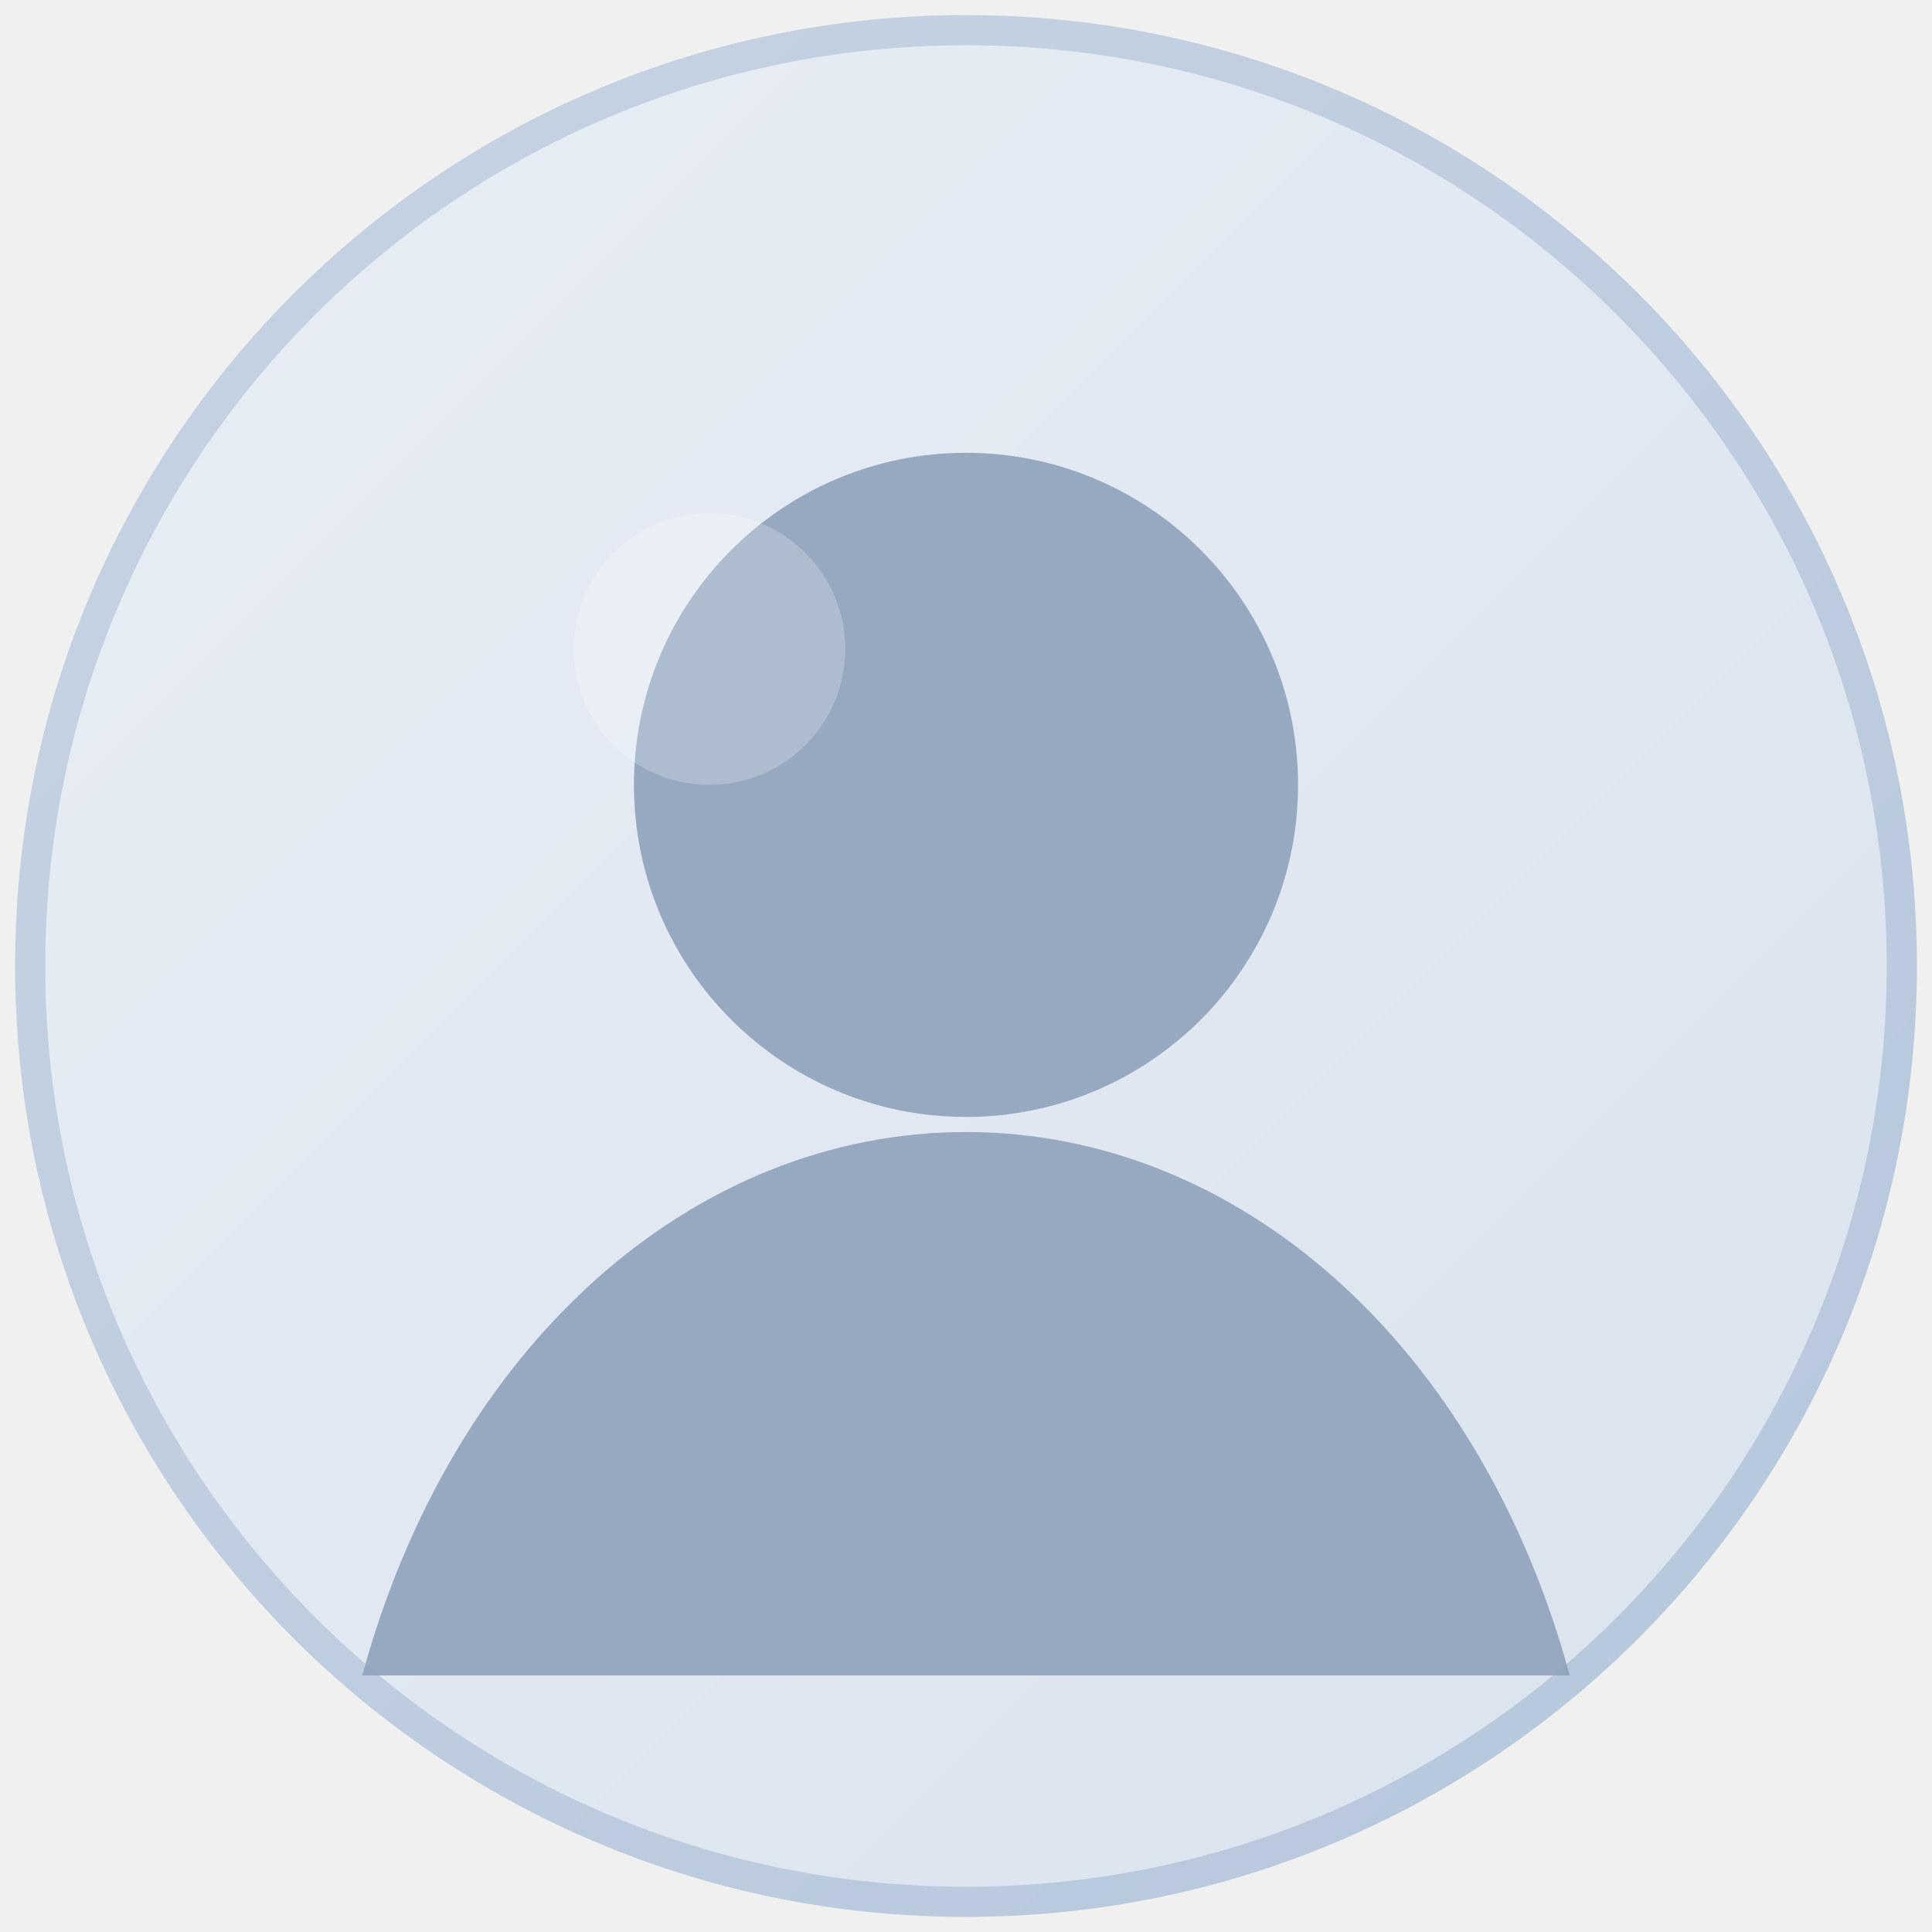
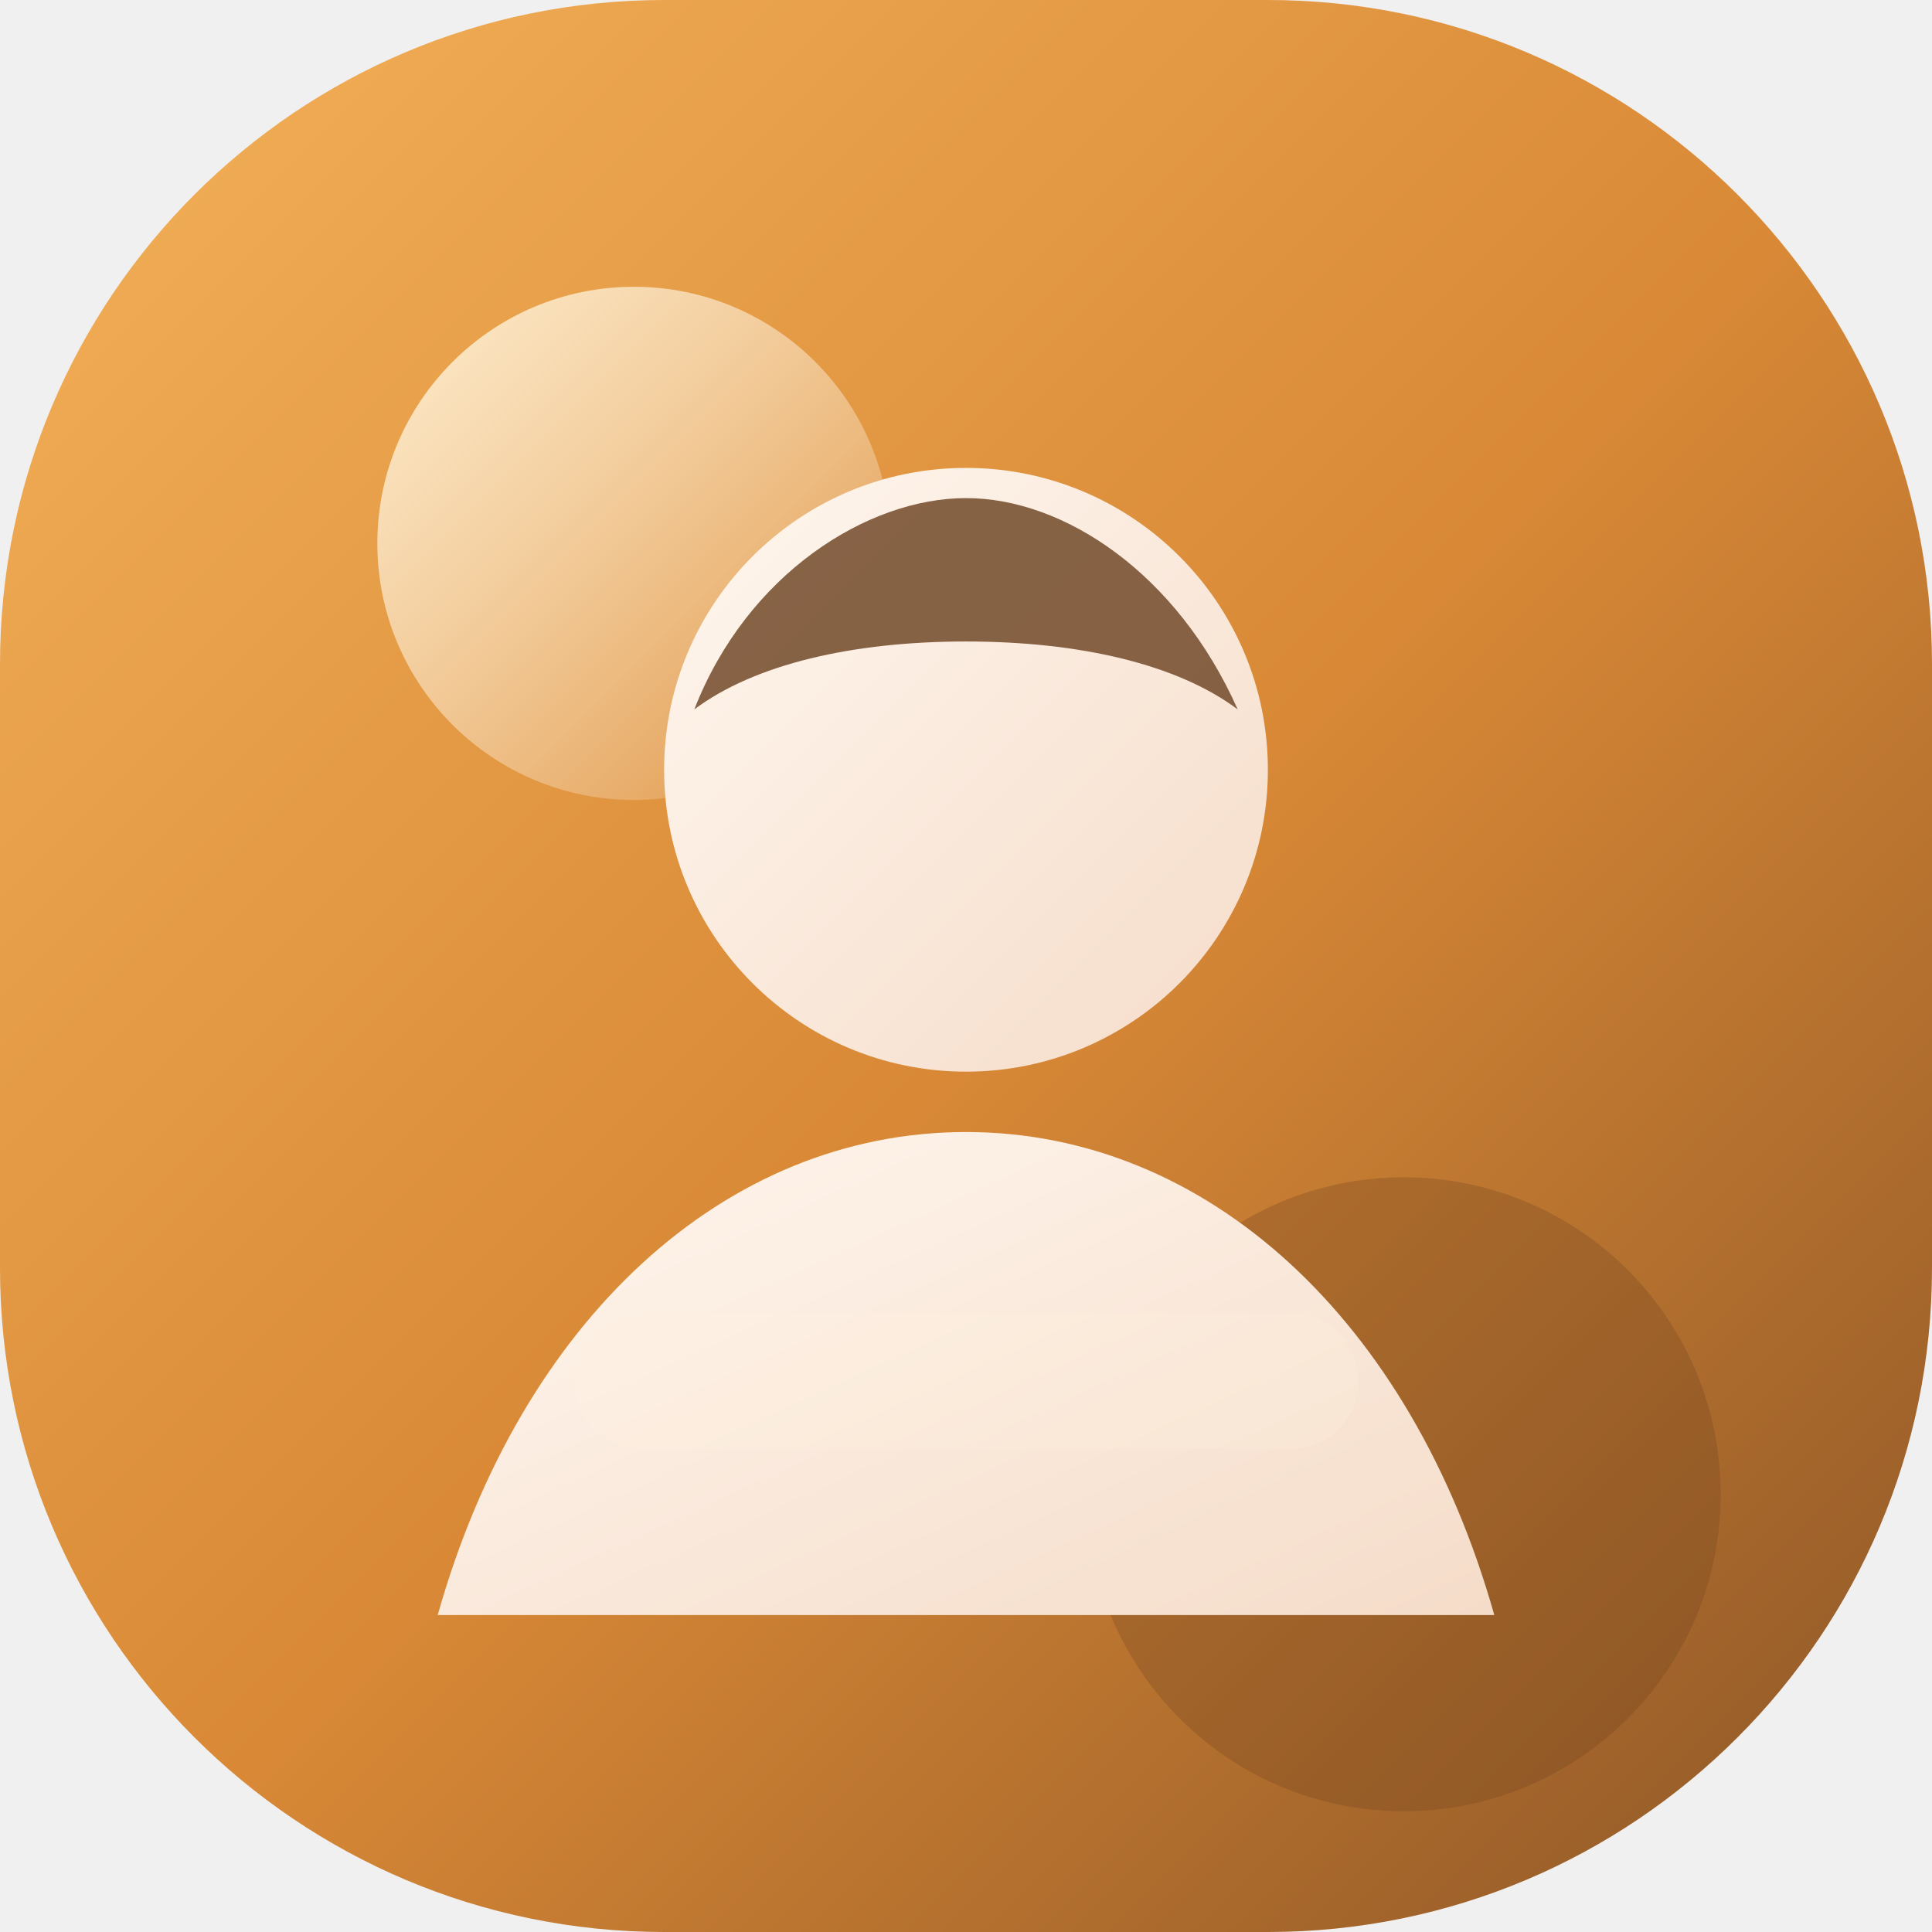
<svg xmlns="http://www.w3.org/2000/svg" width="256" height="256" viewBox="0 0 256 256" role="img" aria-label="Avatar">
  <defs>
    <linearGradient id="bg" x1="0" y1="0" x2="1" y2="1">
-       <stop offset="0" stop-color="#e9eef5" />
-       <stop offset="1" stop-color="#d9e2ee" />
+       <stop offset="0" stop-color="#f4b25a" />
+       <stop offset="0.52" stop-color="#d98936" />
+       <stop offset="1" stop-color="#8a5426" />
    </linearGradient>
-     <linearGradient id="ring" x1="0" y1="0" x2="1" y2="1">
-       <stop offset="0" stop-color="#c6d3e3" />
-       <stop offset="1" stop-color="#b7c7dc" />
+     <linearGradient id="orb" x1="0" y1="0" x2="1" y2="1">
+       <stop offset="0" stop-color="#fff4da" stop-opacity="0.9" />
+       <stop offset="1" stop-color="#ffffff" stop-opacity="0" />
+     </linearGradient>
+     <linearGradient id="portrait" x1="0" y1="0" x2="1" y2="1">
+       <stop offset="0" stop-color="#fff7ef" />
+       <stop offset="1" stop-color="#f5dcc9" />
    </linearGradient>
  </defs>
-   <circle cx="128" cy="128" r="124" fill="url(#bg)" />
-   <circle cx="128" cy="128" r="124" fill="none" stroke="url(#ring)" stroke-width="4" />
-   <circle cx="128" cy="104" r="44" fill="#8fa2bb" opacity="0.9" />
-   <path d="M48 222c12-44 44-72 80-72s68 28 80 72" fill="#8fa2bb" opacity="0.9" />
-   <circle cx="94" cy="86" r="18" fill="#ffffff" opacity="0.22" />
+   <rect width="256" height="256" rx="88" fill="url(#bg)" />
+   <circle cx="84" cy="72" r="34" fill="url(#orb)" />
+   <circle cx="186" cy="198" r="42" fill="#6c3f1d" opacity="0.28" />
+   <circle cx="128" cy="102" r="40" fill="url(#portrait)" />
+   <path d="M58 214c11-39 38-64 70-64s59 25 70 64" fill="url(#portrait)" />
+   <path d="M92 94c7-18 23-28 36-28s28 10 36 28c-8-6-21-9-36-9s-28 3-36 9Z" fill="#6d4322" opacity="0.82" />
+   <rect x="76" y="174" width="104" height="18" rx="9" fill="#fff3de" opacity="0.18" />
</svg>
